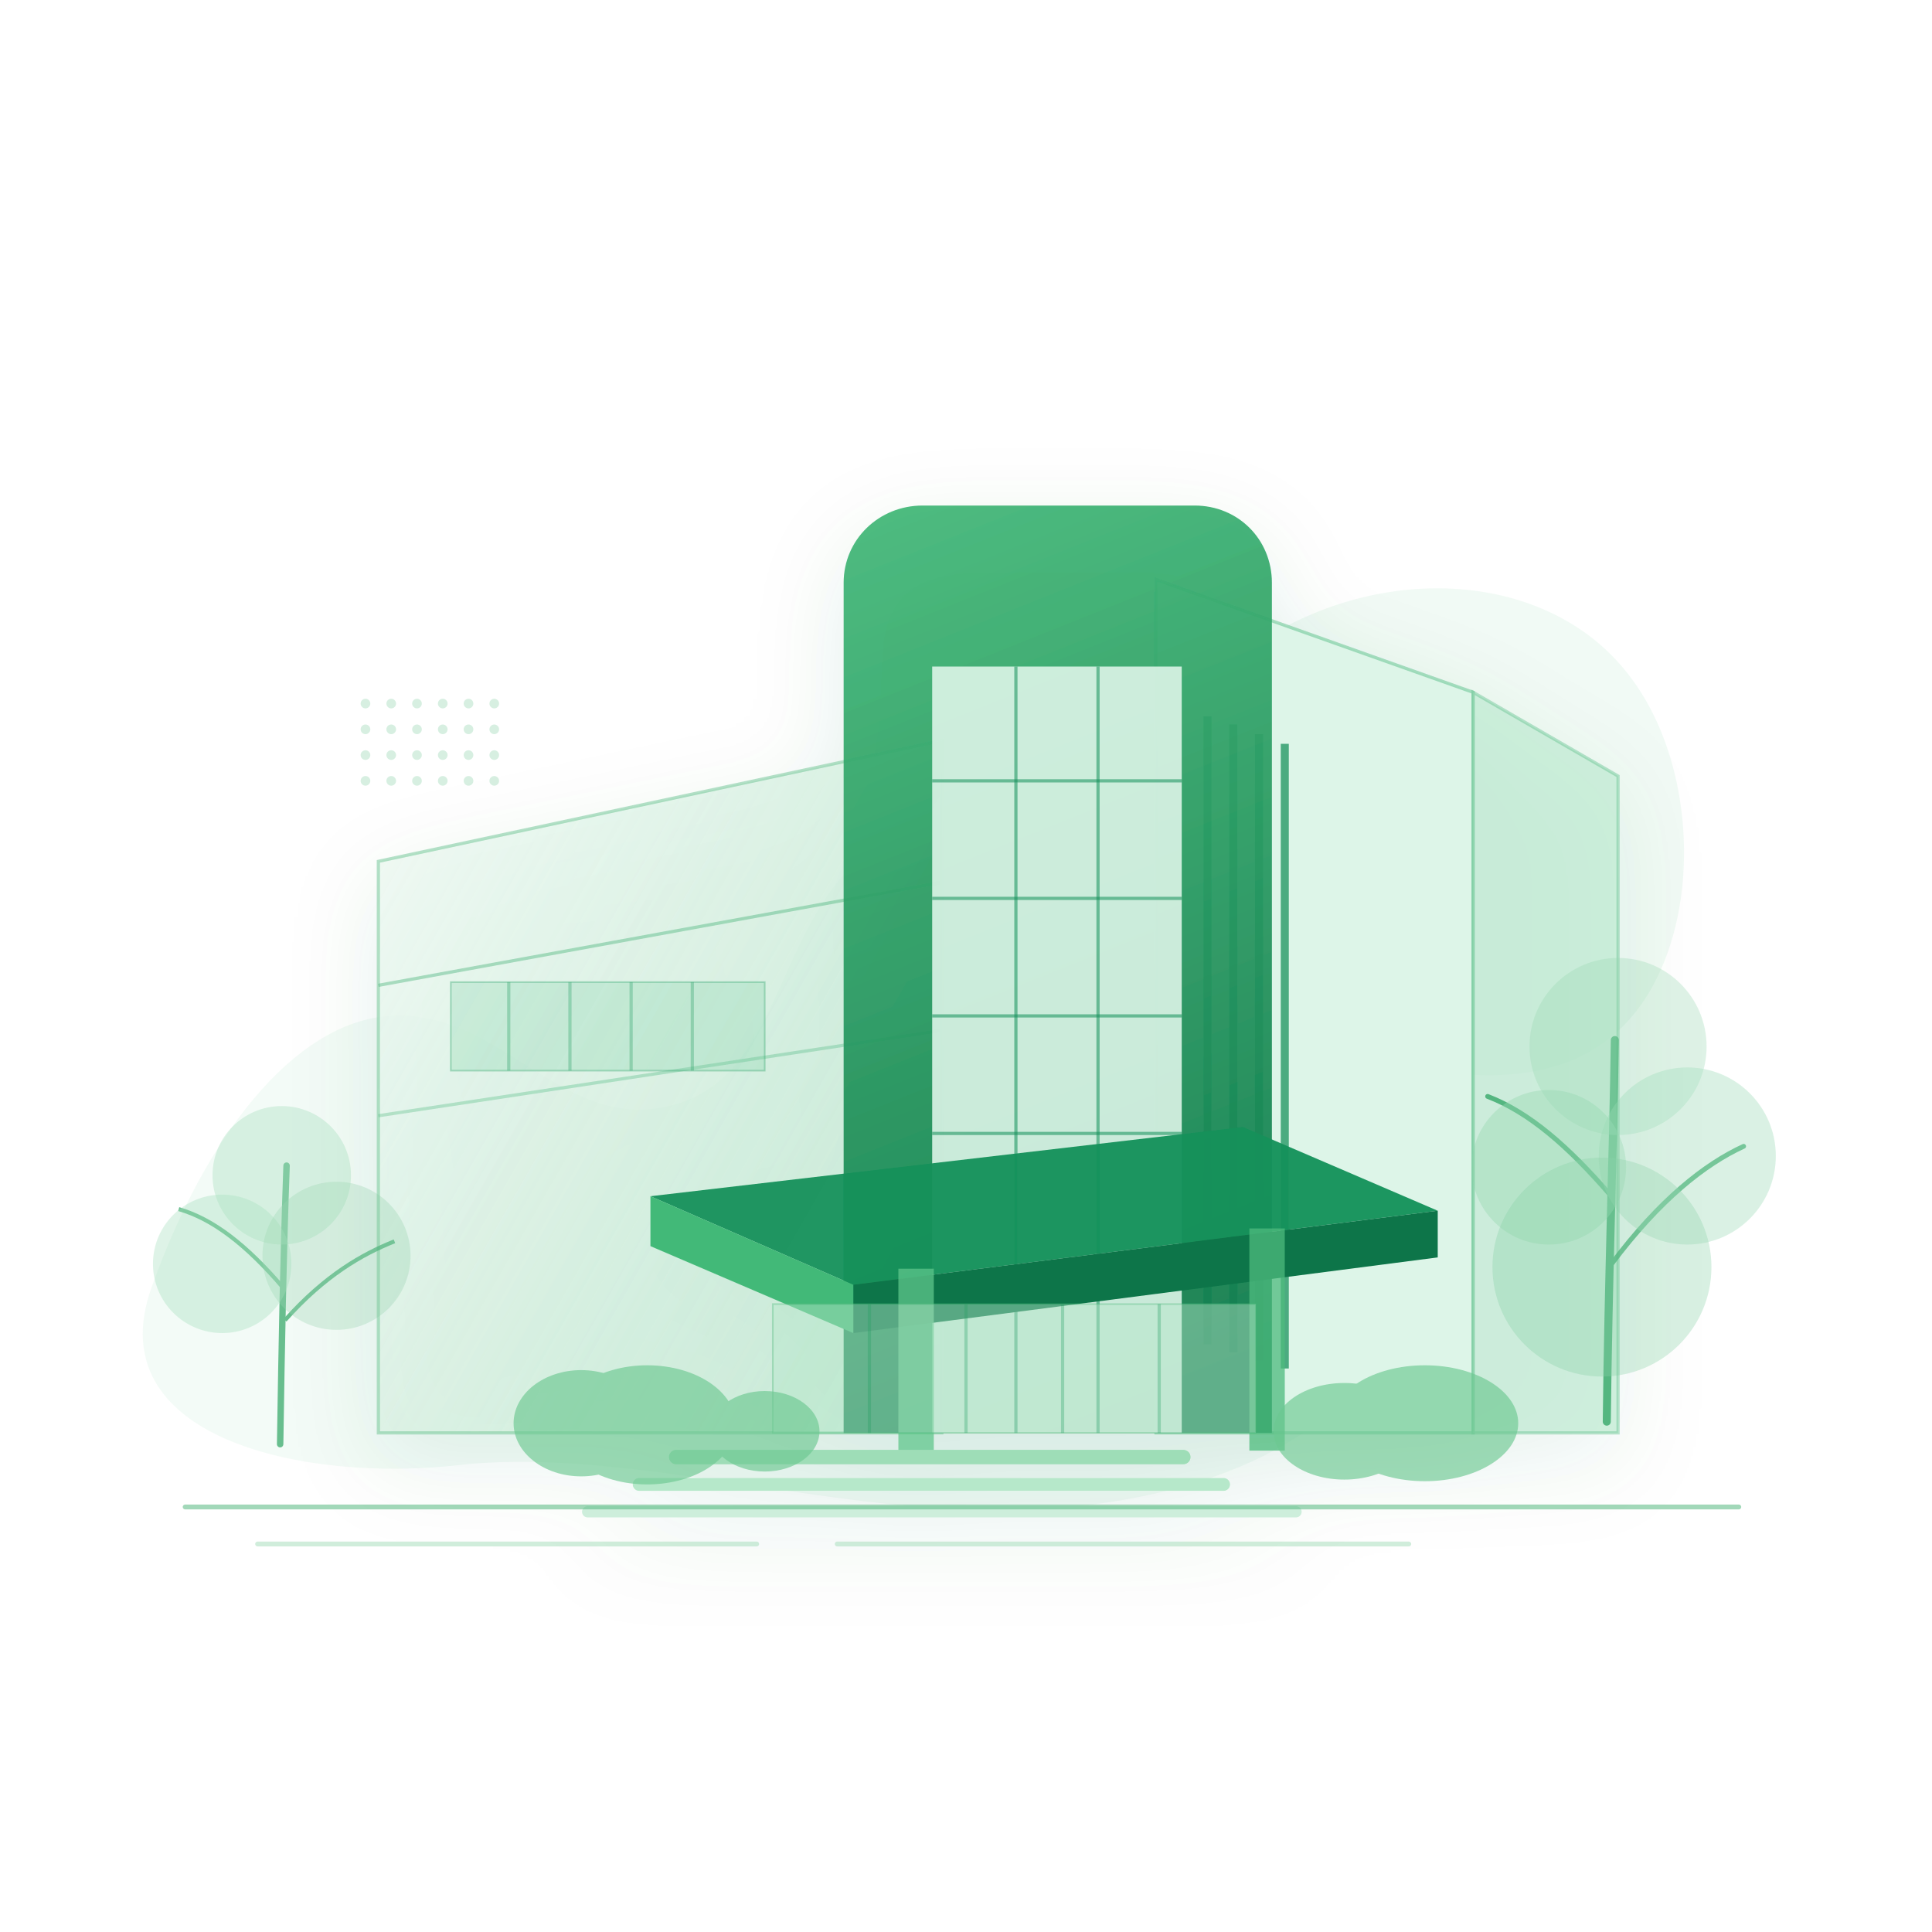
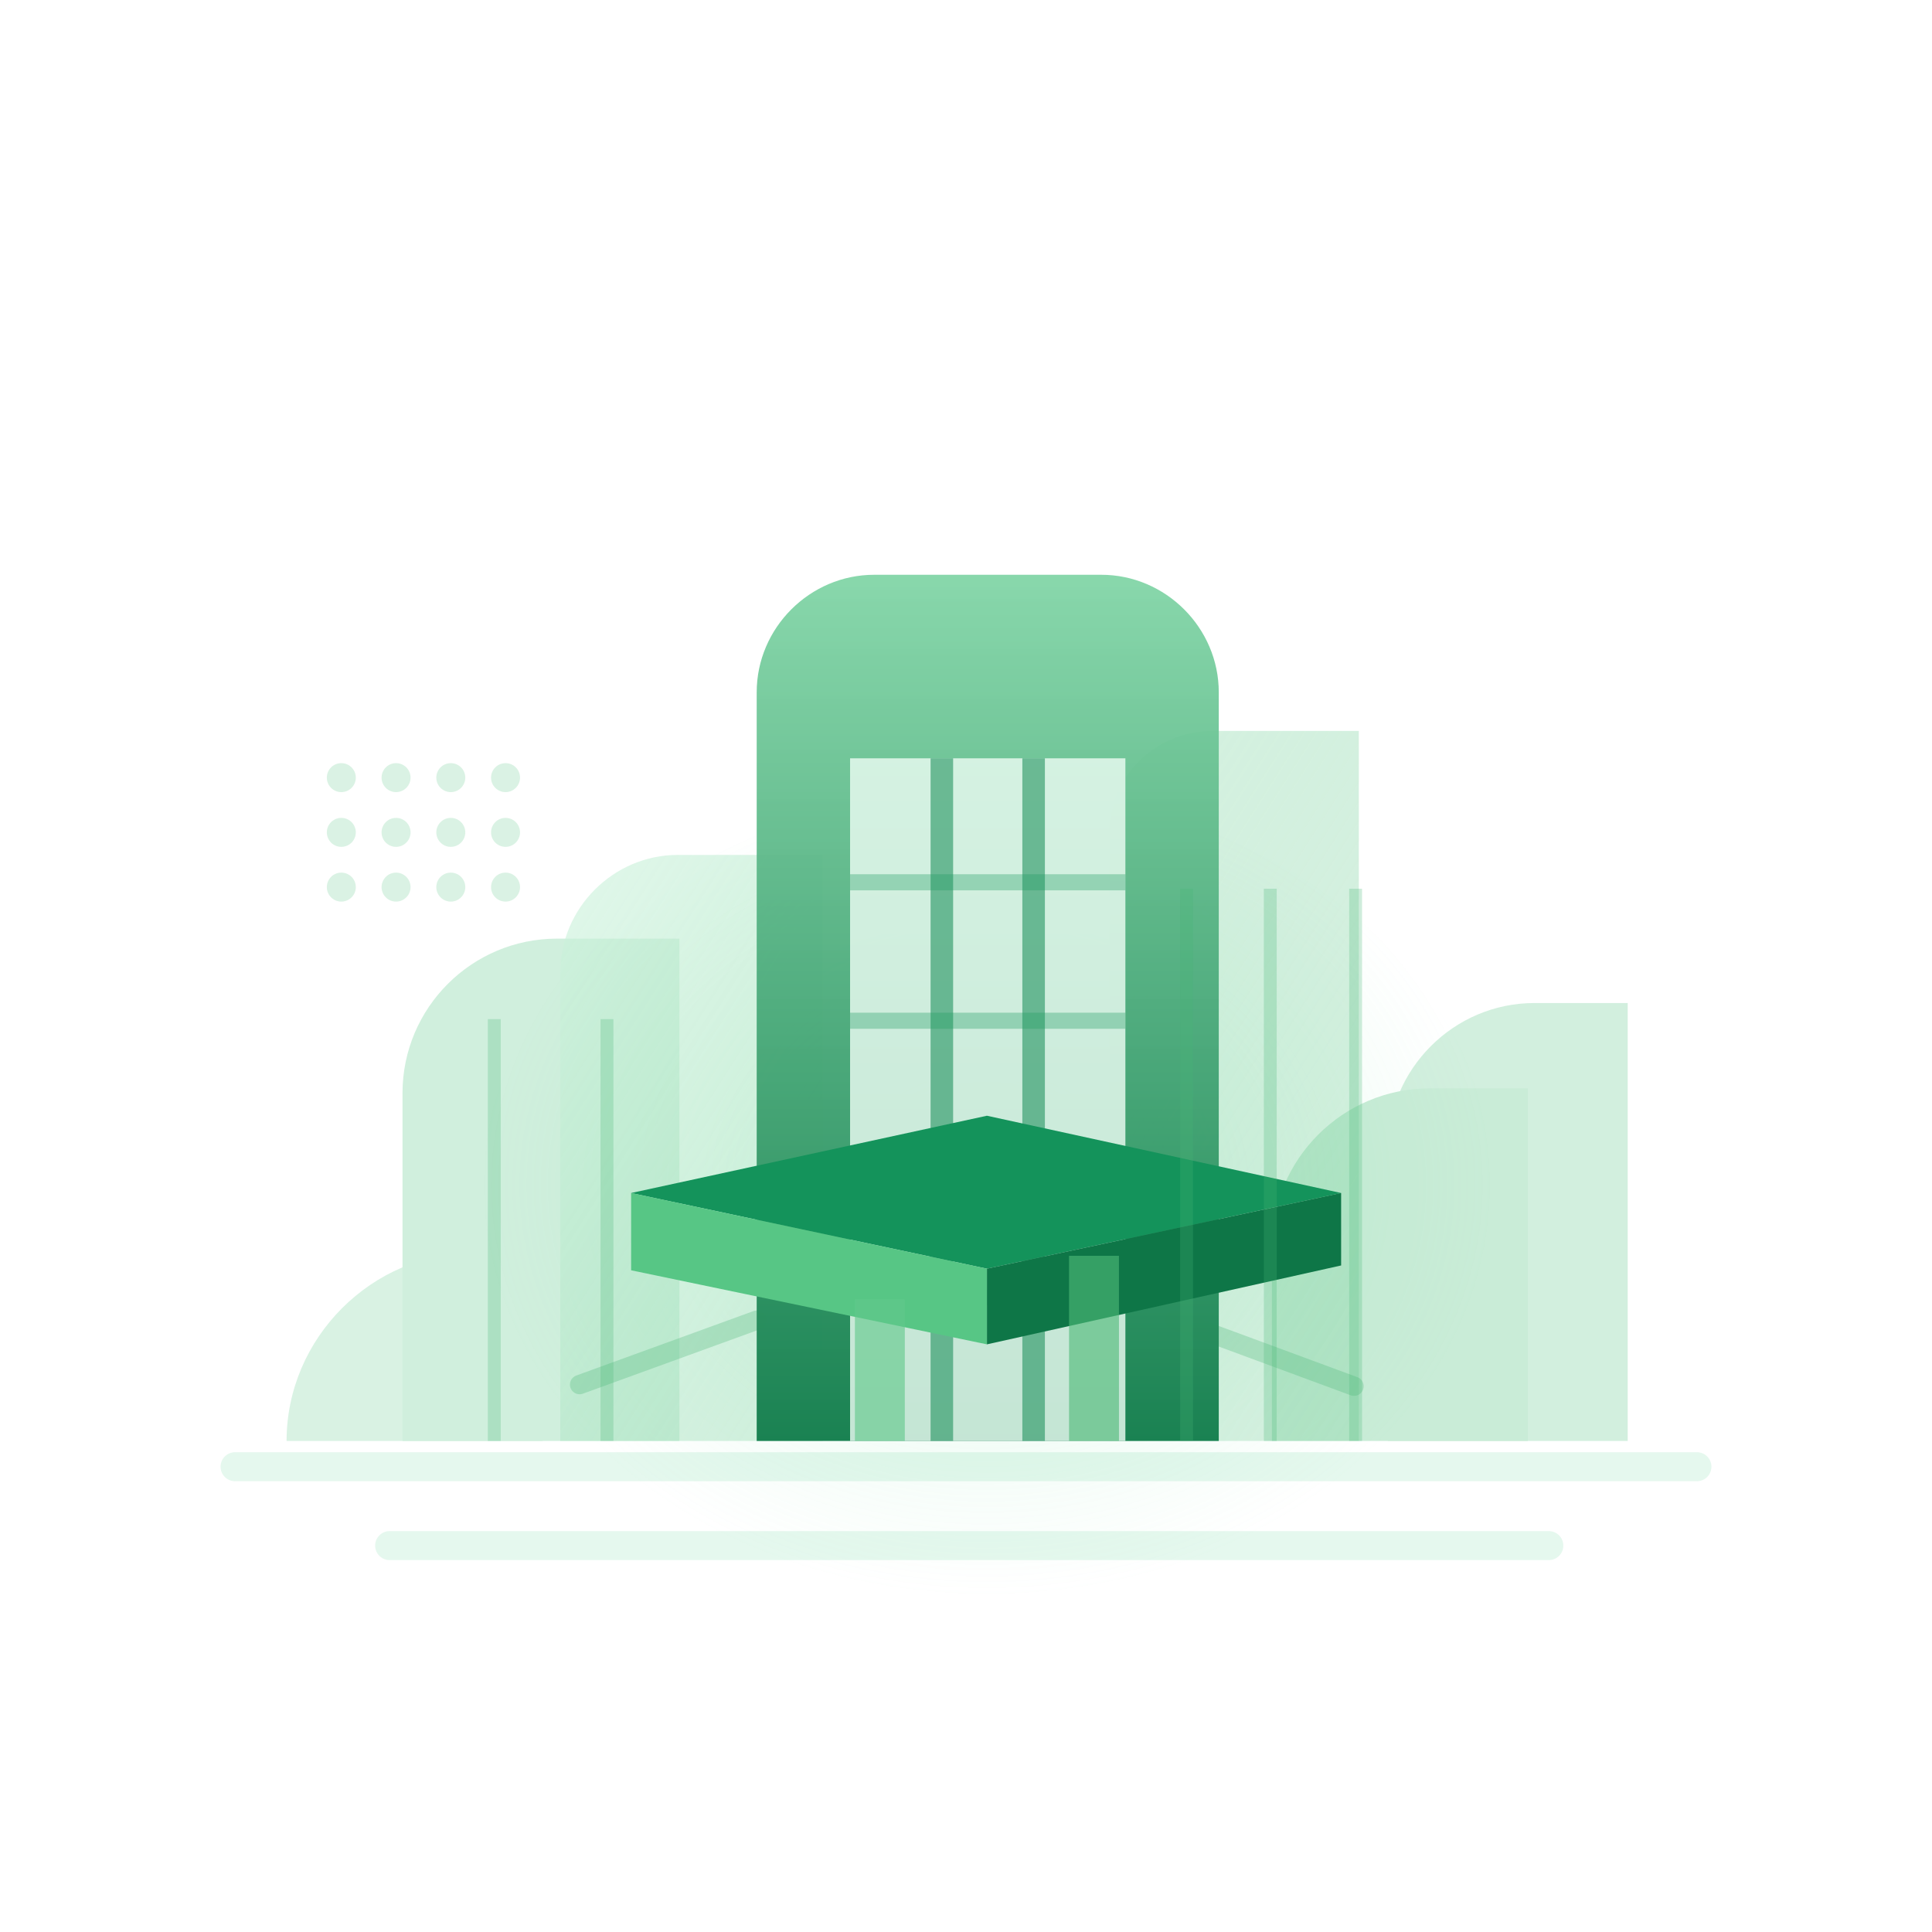
<svg xmlns="http://www.w3.org/2000/svg" width="1200" height="1200" viewBox="0 0 1200 1200" fill="none">
  <defs>
-     <linearGradient id="main" x1="330" y1="410" x2="920" y2="930" gradientUnits="userSpaceOnUse">
-       <stop stop-color="#E8F7EF" />
-       <stop offset="0.55" stop-color="#BDE8D0" />
-       <stop offset="1" stop-color="#65C28D" />
+     <linearGradient id="tower" x1="600" y1="282" x2="600" y2="916" gradientUnits="userSpaceOnUse">
+       <stop stop-color="#8EE0B1" stop-opacity="0.92" />
+       <stop offset="1" stop-color="#157E4E" />
    </linearGradient>
-     <linearGradient id="deep" x1="540" y1="300" x2="760" y2="850" gradientUnits="userSpaceOnUse">
-       <stop stop-color="#43B978" />
-       <stop offset="1" stop-color="#0E7A4B" />
+     <linearGradient id="soft" x1="291" y1="508" x2="934" y2="918" gradientUnits="userSpaceOnUse">
+       <stop stop-color="#D8F7E5" stop-opacity="0.68" />
+       <stop offset="1" stop-color="#64C68B" stop-opacity="0.22" />
    </linearGradient>
-     <linearGradient id="soft" x1="205" y1="465" x2="1020" y2="930" gradientUnits="userSpaceOnUse">
-       <stop stop-color="#F3FBF6" stop-opacity="0.9" />
-       <stop offset="1" stop-color="#87D3A8" stop-opacity="0.45" />
-     </linearGradient>
-     <filter id="shadow" x="120" y="250" width="1000" height="760" filterUnits="userSpaceOnUse" color-interpolation-filters="sRGB">
-       <feDropShadow dx="0" dy="18" stdDeviation="28" flood-color="#0B6F45" flood-opacity="0.12" />
-     </filter>
+     <radialGradient id="glow" cx="0" cy="0" r="1" gradientUnits="userSpaceOnUse" gradientTransform="translate(613 736) rotate(90) scale(255 316)">
+       <stop stop-color="#8DE7B4" stop-opacity="0.28" />
+       <stop offset="1" stop-color="#8DE7B4" stop-opacity="0" />
+     </radialGradient>
  </defs>
-   <path d="M94 800C127 707 182 635 242 631C312 626 350 706 419 686C493 665 478 558 560 514C639 472 751 511 816 585C880 658 901 766 861 836C821 907 720 940 610 938C501 936 382 899 285 910C188 921 61 893 94 800Z" fill="#DFF4E8" opacity="0.36" />
-   <path d="M785 397C863 348 965 356 1013 421C1062 486 1057 607 994 649C932 692 812 656 759 596C706 535 708 446 785 397Z" fill="#CDEEDB" opacity="0.28" />
-   <g opacity="0.22" fill="#48B878">
-     <circle cx="227" cy="437" r="3" />
-     <circle cx="243" cy="437" r="3" />
-     <circle cx="259" cy="437" r="3" />
-     <circle cx="275" cy="437" r="3" />
-     <circle cx="291" cy="437" r="3" />
-     <circle cx="307" cy="437" r="3" />
-     <circle cx="227" cy="453" r="3" />
-     <circle cx="243" cy="453" r="3" />
-     <circle cx="259" cy="453" r="3" />
-     <circle cx="275" cy="453" r="3" />
-     <circle cx="291" cy="453" r="3" />
-     <circle cx="307" cy="453" r="3" />
-     <circle cx="227" cy="469" r="3" />
-     <circle cx="243" cy="469" r="3" />
-     <circle cx="259" cy="469" r="3" />
-     <circle cx="275" cy="469" r="3" />
-     <circle cx="291" cy="469" r="3" />
-     <circle cx="307" cy="469" r="3" />
-     <circle cx="227" cy="485" r="3" />
-     <circle cx="243" cy="485" r="3" />
-     <circle cx="259" cy="485" r="3" />
-     <circle cx="275" cy="485" r="3" />
-     <circle cx="291" cy="485" r="3" />
-     <circle cx="307" cy="485" r="3" />
+   <ellipse cx="614" cy="746" rx="316" ry="255" fill="url(#glow)" />
+   <g opacity="0.42">
+     <path d="M178 895C178 831 231 778 295 778H337V895H178Z" fill="#A4E0BD" />
+     <path d="M862 714C862 664 903 623 953 623H1011V895H862V714Z" fill="#94DAB1" />
+     <path d="M250 679C250 626 293 583 346 583H422V895H250V679Z" fill="#8FD9AE" />
+     <path d="M790 774C790 720 834 676 888 676H949V895H790V774Z" fill="#7ED19F" />
  </g>
-   <g filter="url(#shadow)">
-     <path d="M235 535L585 460V890H235V535Z" fill="url(#soft)" stroke="#78C99A" stroke-opacity="0.55" stroke-width="2" />
-     <path d="M235 612L585 548" stroke="#55B983" stroke-opacity="0.45" stroke-width="2" />
-     <path d="M235 693L585 640" stroke="#55B983" stroke-opacity="0.35" stroke-width="2" />
-     <rect x="280" y="610" width="195" height="55" fill="#76CCA0" fill-opacity="0.25" stroke="#2FA46A" stroke-opacity="0.35" />
-     <g stroke="#2FA46A" stroke-opacity="0.35" stroke-width="2">
-       <line x1="316" y1="610" x2="316" y2="665" />
-       <line x1="354" y1="610" x2="354" y2="665" />
-       <line x1="392" y1="610" x2="392" y2="665" />
-       <line x1="430" y1="610" x2="430" y2="665" />
-     </g>
-     <path d="M718 360L915 430V890H718V360Z" fill="#DDF5E8" stroke="#67C491" stroke-opacity="0.55" stroke-width="2" />
-     <path d="M915 430L1005 482V890H915V430Z" fill="#BDE8D0" fill-opacity="0.7" stroke="#67C491" stroke-opacity="0.45" stroke-width="2" />
-     <g stroke="#0E8C55" stroke-opacity="0.7" stroke-width="5">
-       <line x1="750" y1="445" x2="750" y2="835" />
-       <line x1="766" y1="450" x2="766" y2="840" />
-       <line x1="782" y1="456" x2="782" y2="845" />
-       <line x1="798" y1="462" x2="798" y2="850" />
-     </g>
-     <path d="M524 362C524 335 546 314 573 314H742C769 314 790 335 790 362V890H524V362Z" fill="url(#deep)" opacity="0.93" />
-     <path d="M579 414H734V890H579V414Z" fill="#DFF6EA" fill-opacity="0.88" />
-     <g stroke="#13905A" stroke-opacity="0.55" stroke-width="2">
-       <line x1="631" y1="414" x2="631" y2="890" />
-       <line x1="682" y1="414" x2="682" y2="890" />
-       <line x1="579" y1="485" x2="734" y2="485" />
-       <line x1="579" y1="558" x2="734" y2="558" />
-       <line x1="579" y1="631" x2="734" y2="631" />
-       <line x1="579" y1="704" x2="734" y2="704" />
-     </g>
-     <path d="M404 743L772 700L893 752L530 798L404 743Z" fill="#15915A" opacity="0.95" />
-     <path d="M530 798L893 752V781L530 828V798Z" fill="#0B7548" />
-     <path d="M404 743L530 798V828L404 774V743Z" fill="#43B978" />
-     <rect x="558" y="788" width="22" height="118" fill="#5FC58B" opacity="0.75" />
-     <rect x="776" y="763" width="22" height="138" fill="#4DBB7E" opacity="0.75" />
-     <rect x="480" y="810" width="300" height="80" fill="#B7E8CB" fill-opacity="0.45" stroke="#4AB77A" stroke-opacity="0.35" />
-     <g stroke="#249D63" stroke-opacity="0.32" stroke-width="2">
-       <line x1="540" y1="810" x2="540" y2="890" />
-       <line x1="600" y1="810" x2="600" y2="890" />
-       <line x1="660" y1="810" x2="660" y2="890" />
-       <line x1="720" y1="810" x2="720" y2="890" />
-     </g>
-     <path d="M420 905H735" stroke="#9EDDB7" stroke-width="9" stroke-linecap="round" />
-     <path d="M397 922H760" stroke="#B6E8CA" stroke-width="8" stroke-linecap="round" />
-     <path d="M365 939H805" stroke="#CDEEDB" stroke-width="7" stroke-linecap="round" />
+   <path d="M348 604C348 564 381 531 421 531H511V895H348V604Z" fill="url(#soft)" />
+   <path d="M689 517C689 482 718 454 753 454H844V895H689V517Z" fill="url(#soft)" />
+   <g opacity="0.2" stroke="#7DDBA8" stroke-width="18" stroke-linecap="round">
+     <path d="M146 911H1054" />
+     <path d="M242 960H962" />
  </g>
-   <g opacity="0.82">
-     <path d="M998 883C999 794 1002 717 1003 646" stroke="#39A96B" stroke-width="5" stroke-linecap="round" />
-     <path d="M1000 742C974 712 950 691 924 681" stroke="#39A96B" stroke-width="3" stroke-linecap="round" />
-     <path d="M1001 785C1031 745 1059 723 1083 712" stroke="#39A96B" stroke-width="3" stroke-linecap="round" />
-     <circle cx="1005" cy="650" r="55" fill="#97D9B2" fill-opacity="0.38" />
-     <circle cx="962" cy="725" r="48" fill="#8CD4AA" fill-opacity="0.42" />
-     <circle cx="1048" cy="718" r="55" fill="#8DD6AB" fill-opacity="0.38" />
-     <circle cx="995" cy="787" r="68" fill="#7BCB9C" fill-opacity="0.36" />
+   <g opacity="0.3" stroke="#49B576" stroke-width="12" stroke-linecap="round">
+     <path d="M470 820L360 860" />
+     <path d="M730 820L841 861" />
  </g>
-   <g opacity="0.75">
-     <path d="M174 897C175 833 176 779 178 724" stroke="#39A96B" stroke-width="4" stroke-linecap="round" />
-     <path d="M176 800C153 773 132 757 111 751" stroke="#39A96B" stroke-width="2.5" />
-     <path d="M177 820C202 792 225 779 245 771" stroke="#39A96B" stroke-width="2.5" />
-     <circle cx="175" cy="730" r="43" fill="#91D8AE" fill-opacity="0.4" />
-     <circle cx="138" cy="785" r="43" fill="#8FD7AC" fill-opacity="0.38" />
-     <circle cx="209" cy="780" r="46" fill="#7CCA9C" fill-opacity="0.33" />
+   <path d="M470 430C470 390 503 357 543 357H684C724 357 757 390 757 430V895H470V430Z" fill="url(#tower)" />
+   <path d="M528 471H699V895H528V471Z" fill="#EAFBF1" fill-opacity="0.82" />
+   <g opacity="0.55" stroke="#138A54" stroke-width="14">
+     <path d="M585 471V895" />
+     <path d="M642 471V895" />
  </g>
-   <g fill="#6CC891" opacity="0.65">
-     <ellipse cx="361" cy="884" rx="42" ry="33" />
-     <ellipse cx="402" cy="885" rx="55" ry="37" />
-     <ellipse cx="475" cy="889" rx="34" ry="25" />
-     <ellipse cx="835" cy="889" rx="44" ry="30" />
-     <ellipse cx="885" cy="884" rx="58" ry="36" />
+   <g opacity="0.34" stroke="#1D9B60" stroke-width="10">
+     <path d="M528 548H699" />
+     <path d="M528 634H699" />
+     <path d="M528 720H699" />
+     <path d="M528 806H699" />
  </g>
-   <path d="M115 936H1080" stroke="#56B87F" stroke-opacity="0.55" stroke-width="3" stroke-linecap="round" />
-   <path d="M160 959H470" stroke="#A2DDB8" stroke-opacity="0.5" stroke-width="3" stroke-linecap="round" />
-   <path d="M520 959H875" stroke="#A2DDB8" stroke-opacity="0.5" stroke-width="3" stroke-linecap="round" />
+   <path d="M392 741L613 693L833 741L613 788L392 741Z" fill="#14935B" />
+   <path d="M613 788L833 741V786L613 835V788Z" fill="#0E7647" />
+   <path d="M392 741L613 788V835L392 789V741Z" fill="#57C685" />
+   <g opacity="0.62">
+     <path d="M531 807H562V895H531V807Z" fill="#61C88B" />
+     <path d="M664 780H695V895H664V780Z" fill="#4EB978" />
+   </g>
+   <g opacity="0.26" stroke="#45B574" stroke-width="8">
+     <path d="M307 633V895" />
+     <path d="M377 633V895" />
+     <path d="M737 552V895" />
+     <path d="M789 552V895" />
+     <path d="M842 552V895" />
+   </g>
+   <g opacity="0.22" fill="#58C482">
+     <circle cx="212" cy="483" r="9" />
+     <circle cx="246" cy="483" r="9" />
+     <circle cx="280" cy="483" r="9" />
+     <circle cx="314" cy="483" r="9" />
+     <circle cx="212" cy="517" r="9" />
+     <circle cx="246" cy="517" r="9" />
+     <circle cx="280" cy="517" r="9" />
+     <circle cx="314" cy="517" r="9" />
+     <circle cx="212" cy="551" r="9" />
+     <circle cx="246" cy="551" r="9" />
+     <circle cx="280" cy="551" r="9" />
+     <circle cx="314" cy="551" r="9" />
+   </g>
</svg>
